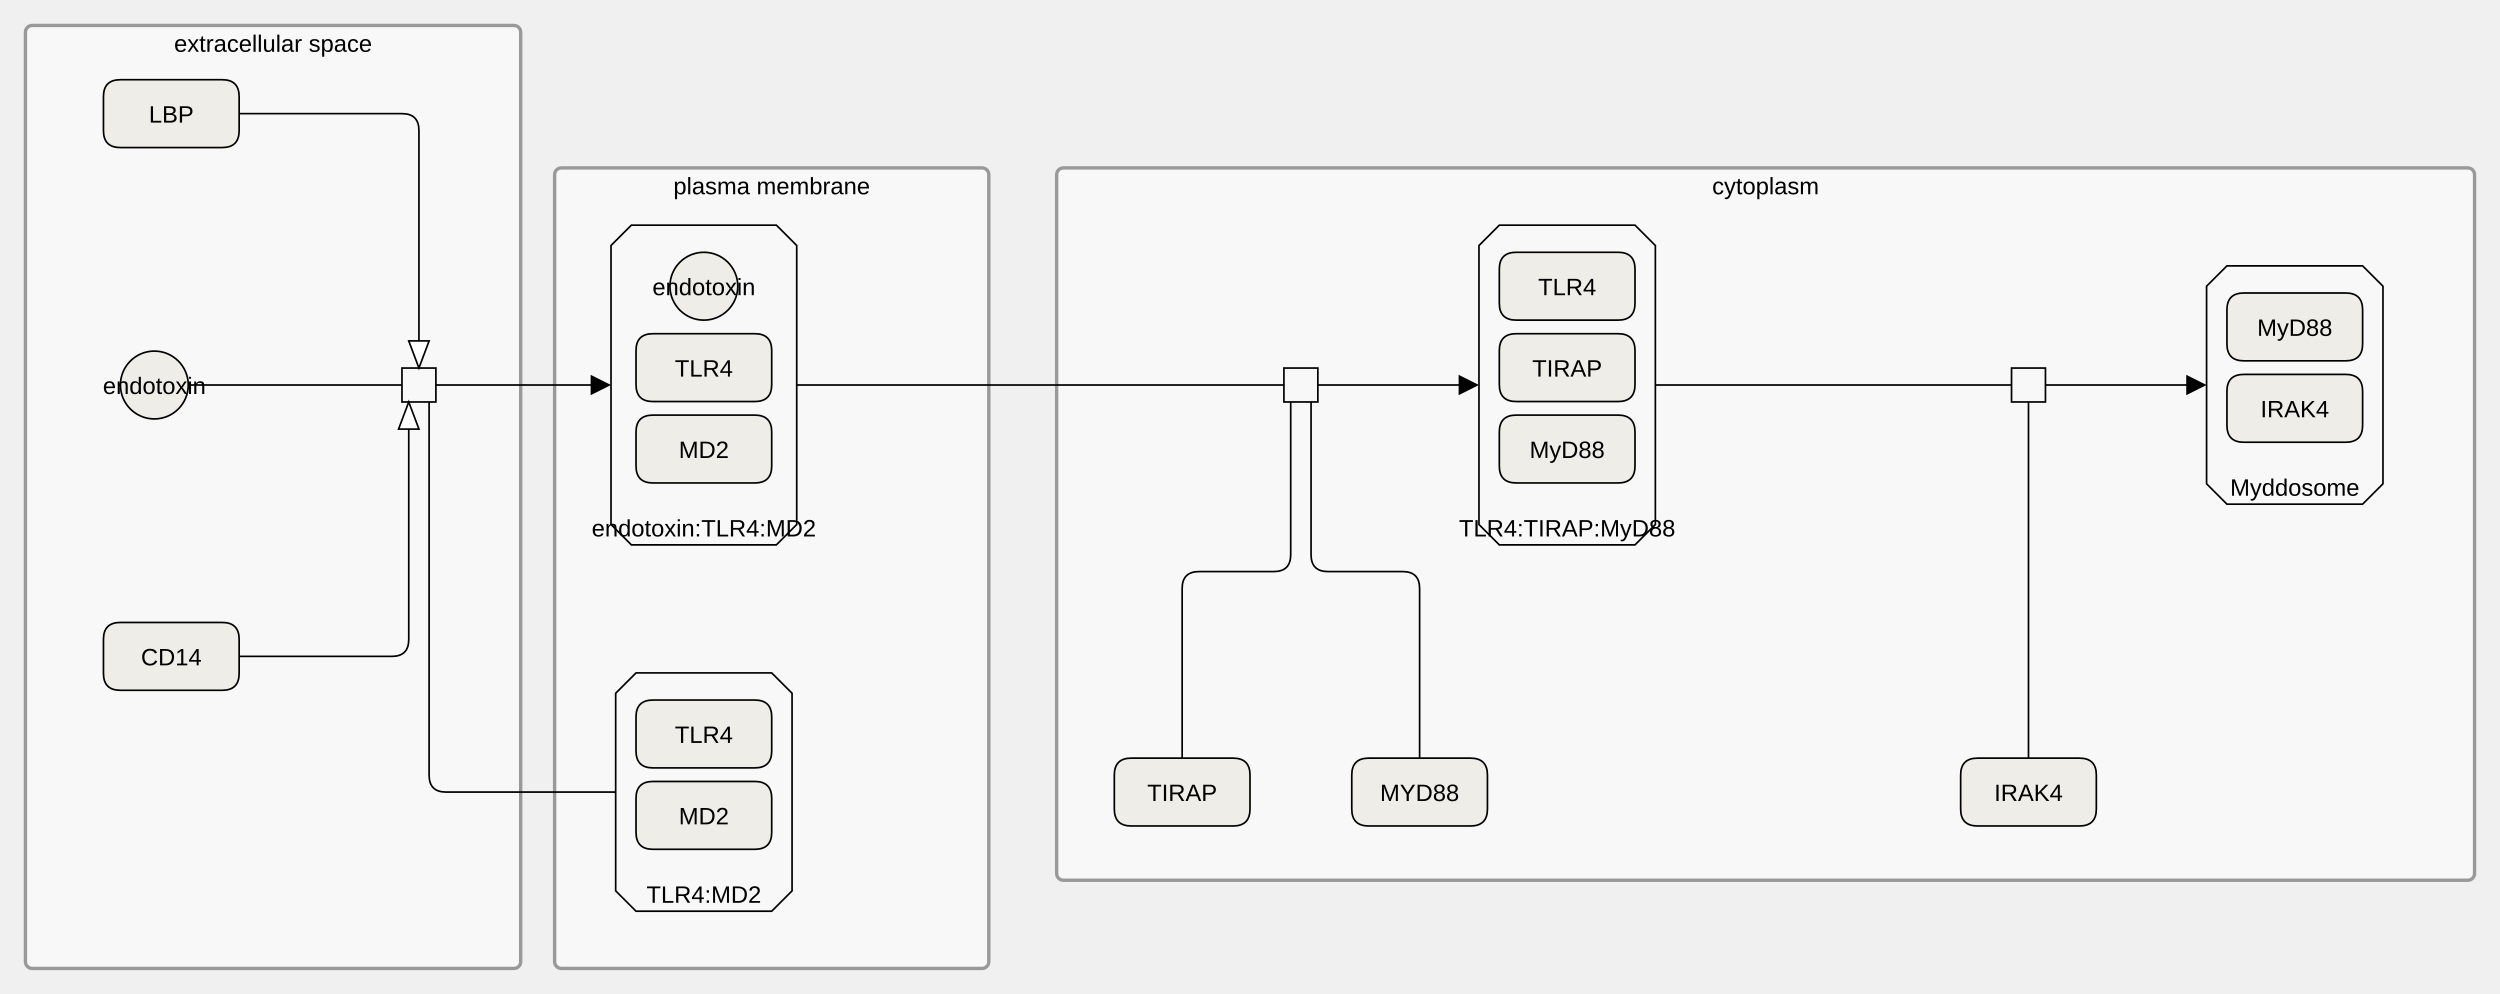
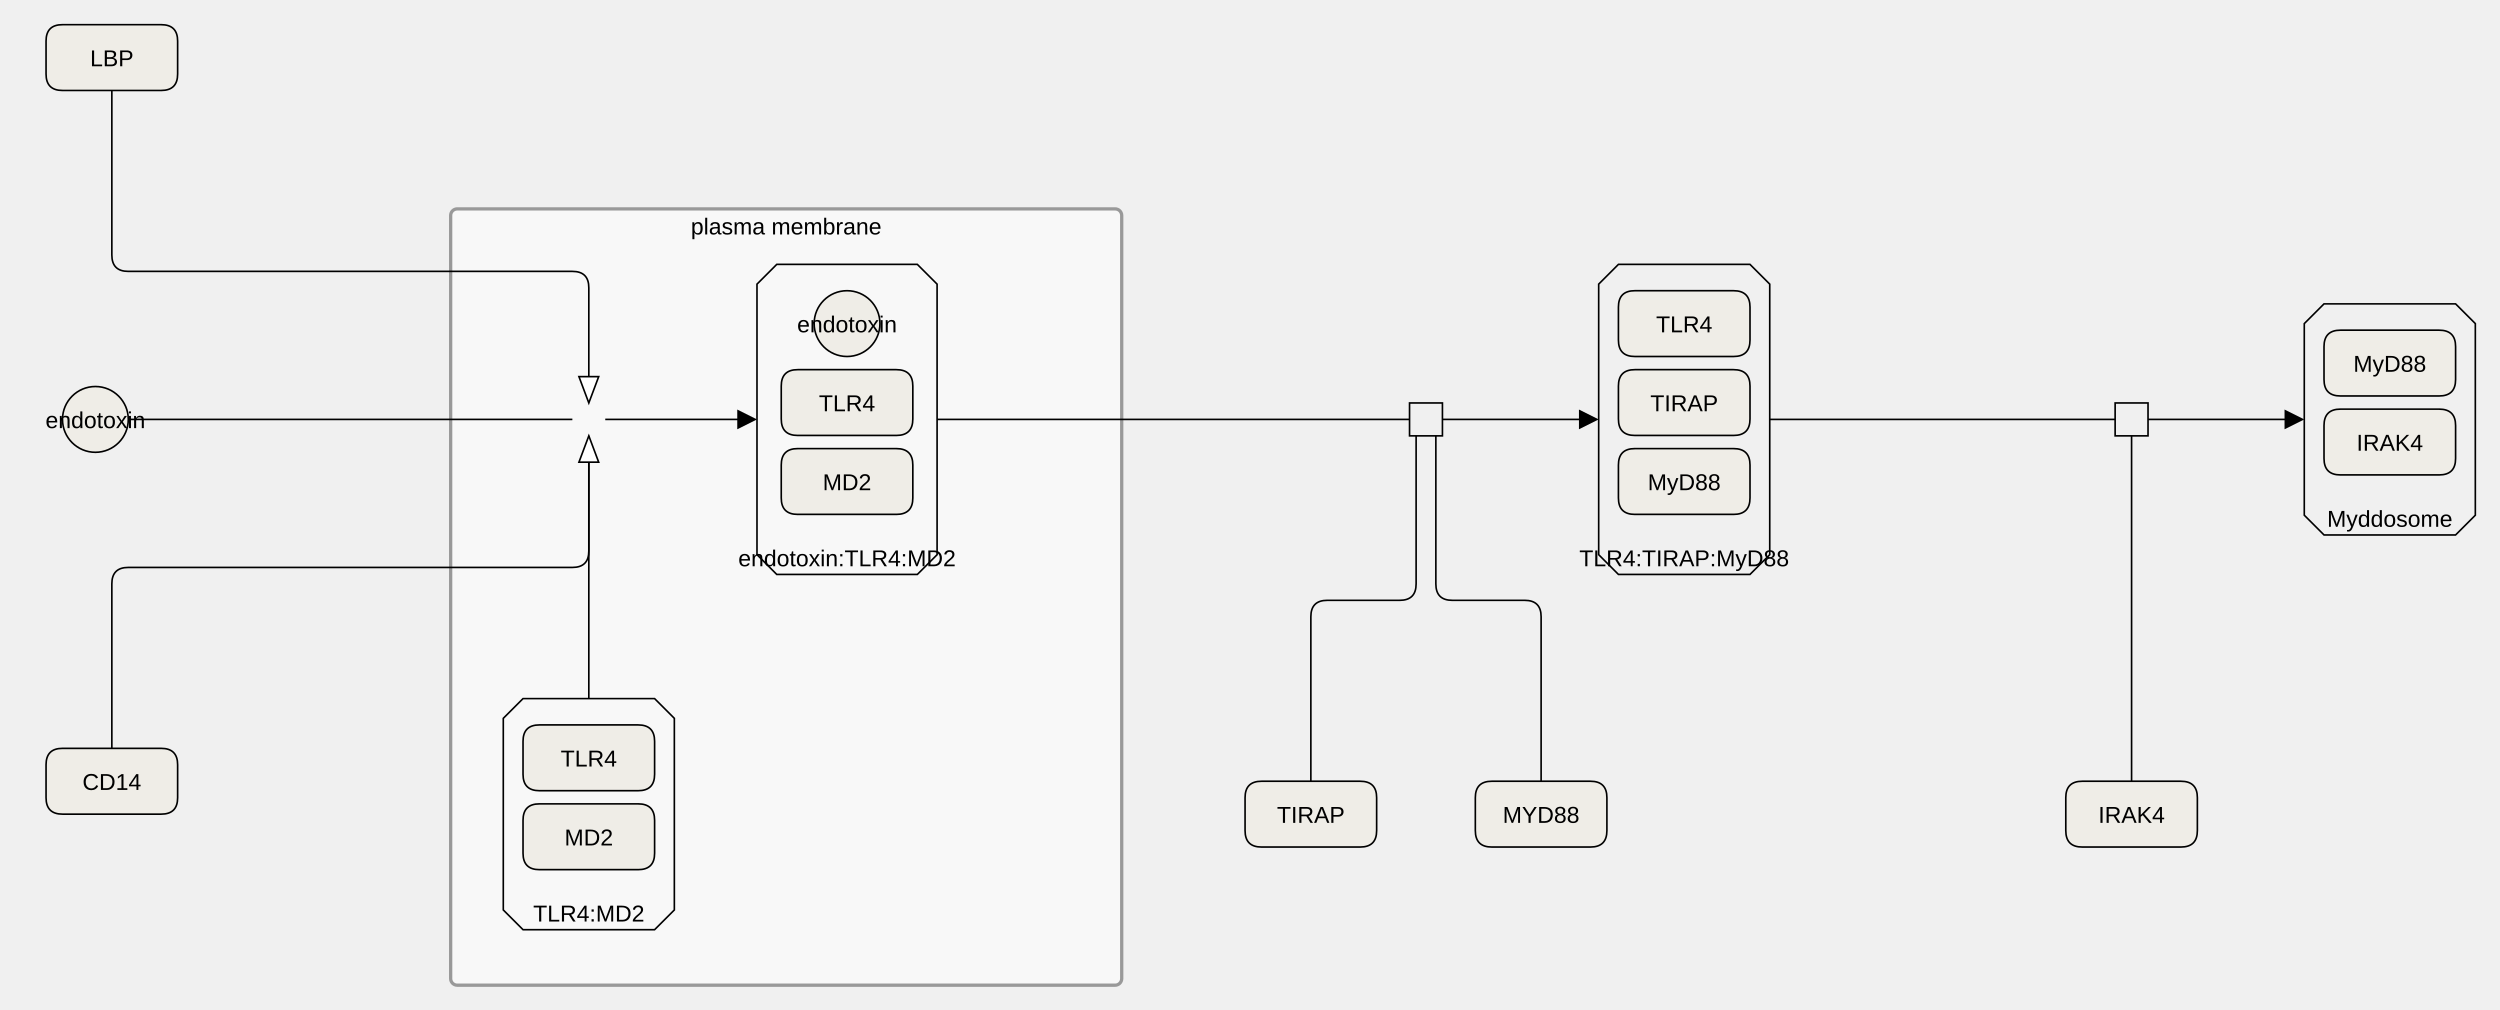
- <svg xmlns="http://www.w3.org/2000/svg" width="1474" height="586" viewBox="0 0 1474 586" stroke-linecap="butt" stroke-miterlimit="10">
-   <g transform="translate(-49,-213)">
-     <path d="M672 316 C672 313.791 673.791 312 676 312 L1504 312 C1506.209 312 1508 313.791 1508 316 L1508 728 C1508 730.209 1506.209 732 1504 732 L676 732 C673.791 732 672 730.209 672 728 Z" fill="#F8F8F8" stroke="none" />
-     <path d="M672 316 C672 313.791 673.791 312 676 312 L1504 312 C1506.209 312 1508 313.791 1508 316 L1508 728 C1508 730.209 1506.209 732 1504 732 L676 732 C673.791 732 672 730.209 672 728 Z" fill="none" stroke="#999999" stroke-width="2" />
-     <text x="1090" y="327.541" text-anchor="middle" font-family="'Dialog', Arial, Helvetica, sans-serif" font-size="14" fill="#000000" stroke="none" xml:space="preserve">cytoplasm</text>
-     <path d="M64 232 C64 229.791 65.791 228 68 228 L352 228 C354.209 228 356 229.791 356 232 L356 780 C356 782.209 354.209 784 352 784 L68 784 C65.791 784 64 782.209 64 780 Z" fill="#F8F8F8" stroke="none" />
-     <path d="M64 232 C64 229.791 65.791 228 68 228 L352 228 C354.209 228 356 229.791 356 232 L356 780 C356 782.209 354.209 784 352 784 L68 784 C65.791 784 64 782.209 64 780 Z" fill="none" stroke="#999999" stroke-width="2" />
-     <text x="210" y="243.541" text-anchor="middle" font-family="'Dialog', Arial, Helvetica, sans-serif" font-size="14" fill="#000000" stroke="none" xml:space="preserve">extracellular space</text>
-     <path d="M376 316 C376 313.791 377.791 312 380 312 L628 312 C630.209 312 632 313.791 632 316 L632 780 C632 782.209 630.209 784 628 784 L380 784 C377.791 784 376 782.209 376 780 Z" fill="#F8F8F8" stroke="none" />
-     <path d="M376 316 C376 313.791 377.791 312 380 312 L628 312 C630.209 312 632 313.791 632 316 L632 780 C632 782.209 630.209 784 628 784 L380 784 C377.791 784 376 782.209 376 780 Z" fill="none" stroke="#999999" stroke-width="2" />
-     <text x="504" y="327.541" text-anchor="middle" font-family="'Dialog', Arial, Helvetica, sans-serif" font-size="14" fill="#000000" stroke="none" xml:space="preserve">plasma membrane</text>
-     <path d="M706 670 Q706 660 716 660 L776 660 Q786 660 786 670 L786 690 Q786 700 776 700 L716 700 Q706 700 706 690 Z" fill="#EFEDE7" stroke="none" />
-     <path d="M706 670 Q706 660 716 660 L776 660 Q786 660 786 670 L786 690 Q786 700 776 700 L716 700 Q706 700 706 690 Z" fill="none" stroke="#000000" />
-     <text x="746" y="685.291" text-anchor="middle" font-family="'Dialog', Arial, Helvetica, sans-serif" font-size="14" fill="#000000" stroke="none" xml:space="preserve">TIRAP</text>
-     <path d="M846 670 Q846 660 856 660 L916 660 Q926 660 926 670 L926 690 Q926 700 916 700 L856 700 Q846 700 846 690 Z" fill="#EFEDE7" stroke="none" />
-     <path d="M846 670 Q846 660 856 660 L916 660 Q926 660 926 670 L926 690 Q926 700 916 700 L856 700 Q846 700 846 690 Z" fill="none" stroke="#000000" />
-     <text x="886" y="685.291" text-anchor="middle" font-family="'Dialog', Arial, Helvetica, sans-serif" font-size="14" fill="#000000" stroke="none" xml:space="preserve">MYD88</text>
-     <path d="M933 345.75 L1013 345.75 L1025 357.75 L1025 522.25 L1013 534.25 L933 534.25 L921 522.25 L921 357.75 Z" fill="none" stroke="#000000" />
-     <text x="973" y="529.291" text-anchor="middle" font-family="'Dialog', Arial, Helvetica, sans-serif" font-size="14" fill="#000000" stroke="none" xml:space="preserve">TLR4:TIRAP:MyD88</text>
-     <path d="M933 371.75 Q933 361.75 943 361.75 L1003 361.75 Q1013 361.75 1013 371.75 L1013 391.75 Q1013 401.75 1003 401.75 L943 401.75 Q933 401.75 933 391.75 Z" fill="#EFEDE7" stroke="none" />
-     <path d="M933 371.75 Q933 361.75 943 361.75 L1003 361.75 Q1013 361.75 1013 371.75 L1013 391.75 Q1013 401.75 1003 401.75 L943 401.75 Q933 401.75 933 391.75 Z" fill="none" stroke="#000000" />
-     <text x="973" y="387.041" text-anchor="middle" font-family="'Dialog', Arial, Helvetica, sans-serif" font-size="14" fill="#000000" stroke="none" xml:space="preserve">TLR4</text>
-     <path d="M933 419.75 Q933 409.75 943 409.75 L1003 409.75 Q1013 409.75 1013 419.75 L1013 439.75 Q1013 449.75 1003 449.75 L943 449.75 Q933 449.75 933 439.75 Z" fill="#EFEDE7" stroke="none" />
-     <path d="M933 419.75 Q933 409.75 943 409.75 L1003 409.75 Q1013 409.75 1013 419.75 L1013 439.75 Q1013 449.75 1003 449.75 L943 449.75 Q933 449.75 933 439.75 Z" fill="none" stroke="#000000" />
-     <text x="973" y="435.041" text-anchor="middle" font-family="'Dialog', Arial, Helvetica, sans-serif" font-size="14" fill="#000000" stroke="none" xml:space="preserve">TIRAP</text>
-     <path d="M933 467.75 Q933 457.75 943 457.75 L1003 457.75 Q1013 457.75 1013 467.75 L1013 487.75 Q1013 497.75 1003 497.75 L943 497.75 Q933 497.75 933 487.75 Z" fill="#EFEDE7" stroke="none" />
-     <path d="M933 467.75 Q933 457.75 943 457.75 L1003 457.75 Q1013 457.75 1013 467.75 L1013 487.75 Q1013 497.75 1003 497.75 L943 497.75 Q933 497.75 933 487.75 Z" fill="none" stroke="#000000" />
-     <text x="973" y="483.041" text-anchor="middle" font-family="'Dialog', Arial, Helvetica, sans-serif" font-size="14" fill="#000000" stroke="none" xml:space="preserve">MyD88</text>
-     <path d="M1205 670 Q1205 660 1215 660 L1275 660 Q1285 660 1285 670 L1285 690 Q1285 700 1275 700 L1215 700 Q1205 700 1205 690 Z" fill="#EFEDE7" stroke="none" />
-     <path d="M1205 670 Q1205 660 1215 660 L1275 660 Q1285 660 1285 670 L1285 690 Q1285 700 1275 700 L1215 700 Q1205 700 1205 690 Z" fill="none" stroke="#000000" />
-     <text x="1245" y="685.291" text-anchor="middle" font-family="'Dialog', Arial, Helvetica, sans-serif" font-size="14" fill="#000000" stroke="none" xml:space="preserve">IRAK4</text>
-     <path d="M1362 369.75 L1442 369.75 L1454 381.75 L1454 498.25 L1442 510.25 L1362 510.25 L1350 498.25 L1350 381.75 Z" fill="none" stroke="#000000" />
-     <text x="1402" y="505.291" text-anchor="middle" font-family="'Dialog', Arial, Helvetica, sans-serif" font-size="14" fill="#000000" stroke="none" xml:space="preserve">Myddosome</text>
-     <path d="M1362 395.75 Q1362 385.75 1372 385.75 L1432 385.75 Q1442 385.75 1442 395.75 L1442 415.75 Q1442 425.75 1432 425.75 L1372 425.75 Q1362 425.75 1362 415.75 Z" fill="#EFEDE7" stroke="none" />
-     <path d="M1362 395.75 Q1362 385.75 1372 385.75 L1432 385.75 Q1442 385.75 1442 395.75 L1442 415.75 Q1442 425.75 1432 425.75 L1372 425.75 Q1362 425.75 1362 415.75 Z" fill="none" stroke="#000000" />
-     <text x="1402" y="411.041" text-anchor="middle" font-family="'Dialog', Arial, Helvetica, sans-serif" font-size="14" fill="#000000" stroke="none" xml:space="preserve">MyD88</text>
-     <path d="M1362 443.75 Q1362 433.75 1372 433.75 L1432 433.75 Q1442 433.75 1442 443.75 L1442 463.75 Q1442 473.75 1432 473.75 L1372 473.75 Q1362 473.75 1362 463.75 Z" fill="#EFEDE7" stroke="none" />
-     <path d="M1362 443.75 Q1362 433.75 1372 433.75 L1432 433.75 Q1442 433.75 1442 443.75 L1442 463.75 Q1442 473.75 1432 473.75 L1372 473.75 Q1362 473.75 1362 463.75 Z" fill="none" stroke="#000000" />
-     <text x="1402" y="459.041" text-anchor="middle" font-family="'Dialog', Arial, Helvetica, sans-serif" font-size="14" fill="#000000" stroke="none" xml:space="preserve">IRAK4</text>
-     <path d="M806 430 L826 430 L826 450 L806 450 Z" fill="none" stroke="#000000" />
-     <path d="M1235 430 L1255 430 L1255 450 L1235 450 Z" fill="none" stroke="#000000" />
+ <svg xmlns="http://www.w3.org/2000/svg" width="1520" height="614" viewBox="0 0 1520 614" stroke-linecap="butt" stroke-miterlimit="10">
+   <g transform="translate(-82,-185)">
    <path d="M120 440 C120 428.954 128.954 420 140 420 L140 420 C151.046 420 160 428.954 160 440 L160 440 C160 451.046 151.046 460 140 460 L140 460 C128.954 460 120 451.046 120 440 Z" fill="#EFEDE7" stroke="none" />
    <path d="M120 440 C120 428.954 128.954 420 140 420 L140 420 C151.046 420 160 428.954 160 440 L160 440 C160 451.046 151.046 460 140 460 L140 460 C128.954 460 120 451.046 120 440 Z" fill="none" stroke="#000000" />
    <text x="140" y="445.291" text-anchor="middle" font-family="'Dialog', Arial, Helvetica, sans-serif" font-size="14" fill="#000000" stroke="none" xml:space="preserve">endotoxin</text>
-     <path d="M110 270 Q110 260 120 260 L180 260 Q190 260 190 270 L190 290 Q190 300 180 300 L120 300 Q110 300 110 290 Z" fill="#EFEDE7" stroke="none" />
-     <path d="M110 270 Q110 260 120 260 L180 260 Q190 260 190 270 L190 290 Q190 300 180 300 L120 300 Q110 300 110 290 Z" fill="none" stroke="#000000" />
-     <text x="150" y="285.291" text-anchor="middle" font-family="'Dialog', Arial, Helvetica, sans-serif" font-size="14" fill="#000000" stroke="none" xml:space="preserve">LBP</text>
-     <path d="M110 590 Q110 580 120 580 L180 580 Q190 580 190 590 L190 610 Q190 620 180 620 L120 620 Q110 620 110 610 Z" fill="#EFEDE7" stroke="none" />
-     <path d="M110 590 Q110 580 120 580 L180 580 Q190 580 190 590 L190 610 Q190 620 180 620 L120 620 Q110 620 110 610 Z" fill="none" stroke="#000000" />
-     <text x="150" y="605.291" text-anchor="middle" font-family="'Dialog', Arial, Helvetica, sans-serif" font-size="14" fill="#000000" stroke="none" xml:space="preserve">CD14</text>
-     <path d="M286 430 L306 430 L306 450 L286 450 Z" fill="none" stroke="#000000" />
-     <path d="M424 609.75 L504 609.75 L516 621.75 L516 738.25 L504 750.25 L424 750.25 L412 738.25 L412 621.75 Z" fill="none" stroke="#000000" />
-     <text x="464" y="745.291" text-anchor="middle" font-family="'Dialog', Arial, Helvetica, sans-serif" font-size="14" fill="#000000" stroke="none" xml:space="preserve">TLR4:MD2</text>
-     <path d="M424 635.75 Q424 625.75 434 625.75 L494 625.75 Q504 625.75 504 635.75 L504 655.75 Q504 665.75 494 665.75 L434 665.75 Q424 665.75 424 655.75 Z" fill="#EFEDE7" stroke="none" />
-     <path d="M424 635.75 Q424 625.75 434 625.75 L494 625.75 Q504 625.75 504 635.75 L504 655.75 Q504 665.75 494 665.75 L434 665.75 Q424 665.75 424 655.75 Z" fill="none" stroke="#000000" />
-     <text x="464" y="651.041" text-anchor="middle" font-family="'Dialog', Arial, Helvetica, sans-serif" font-size="14" fill="#000000" stroke="none" xml:space="preserve">TLR4</text>
-     <path d="M424 683.75 Q424 673.75 434 673.75 L494 673.75 Q504 673.75 504 683.75 L504 703.75 Q504 713.75 494 713.75 L434 713.75 Q424 713.75 424 703.75 Z" fill="#EFEDE7" stroke="none" />
-     <path d="M424 683.75 Q424 673.75 434 673.75 L494 673.75 Q504 673.75 504 683.75 L504 703.75 Q504 713.75 494 713.75 L434 713.75 Q424 713.75 424 703.75 Z" fill="none" stroke="#000000" />
-     <text x="464" y="699.041" text-anchor="middle" font-family="'Dialog', Arial, Helvetica, sans-serif" font-size="14" fill="#000000" stroke="none" xml:space="preserve">MD2</text>
-     <path d="M421.25 345.75 L506.75 345.75 L518.75 357.75 L518.75 522.25 L506.75 534.25 L421.25 534.25 L409.25 522.25 L409.25 357.75 Z" fill="none" stroke="#000000" />
-     <text x="464" y="529.291" text-anchor="middle" font-family="'Dialog', Arial, Helvetica, sans-serif" font-size="14" fill="#000000" stroke="none" xml:space="preserve">endotoxin:TLR4:MD2</text>
-     <path d="M444 381.75 C444 370.704 452.954 361.75 464 361.75 L464 361.75 C475.046 361.75 484 370.704 484 381.75 L484 381.75 C484 392.796 475.046 401.75 464 401.75 L464 401.75 C452.954 401.75 444 392.796 444 381.75 Z" fill="#EFEDE7" stroke="none" />
-     <path d="M444 381.75 C444 370.704 452.954 361.75 464 361.75 L464 361.75 C475.046 361.75 484 370.704 484 381.75 L484 381.75 C484 392.796 475.046 401.75 464 401.75 L464 401.75 C452.954 401.75 444 392.796 444 381.75 Z" fill="none" stroke="#000000" />
-     <text x="464" y="387.041" text-anchor="middle" font-family="'Dialog', Arial, Helvetica, sans-serif" font-size="14" fill="#000000" stroke="none" xml:space="preserve">endotoxin</text>
-     <path d="M424 419.75 Q424 409.75 434 409.75 L494 409.75 Q504 409.75 504 419.75 L504 439.75 Q504 449.75 494 449.75 L434 449.75 Q424 449.75 424 439.75 Z" fill="#EFEDE7" stroke="none" />
-     <path d="M424 419.75 Q424 409.75 434 409.75 L494 409.75 Q504 409.75 504 419.75 L504 439.75 Q504 449.75 494 449.75 L434 449.75 Q424 449.75 424 439.75 Z" fill="none" stroke="#000000" />
-     <text x="464" y="435.041" text-anchor="middle" font-family="'Dialog', Arial, Helvetica, sans-serif" font-size="14" fill="#000000" stroke="none" xml:space="preserve">TLR4</text>
-     <path d="M424 467.75 Q424 457.75 434 457.75 L494 457.75 Q504 457.75 504 467.75 L504 487.75 Q504 497.75 494 497.75 L434 497.75 Q424 497.75 424 487.75 Z" fill="#EFEDE7" stroke="none" />
-     <path d="M424 467.75 Q424 457.75 434 457.75 L494 457.75 Q504 457.75 504 467.75 L504 487.75 Q504 497.75 494 497.75 L434 497.75 Q424 497.75 424 487.75 Z" fill="none" stroke="#000000" />
-     <text x="464" y="483.041" text-anchor="middle" font-family="'Dialog', Arial, Helvetica, sans-serif" font-size="14" fill="#000000" stroke="none" xml:space="preserve">MD2</text>
-     <path d="M160 440 L286 440" fill="none" stroke="#000000" />
-     <path d="M412 680 L312 680 Q302 680 302 670 L302 450" fill="none" stroke="#000000" />
-     <path d="M306 440 L398.25 440" fill="none" stroke="#000000" />
-     <path d="M409.25 440 L397.25 446 L397.25 434 Z" fill="#000000" stroke="none" />
-     <path d="M190 280 L286 280 Q296 280 296 290 L296 415" fill="none" stroke="#000000" />
-     <path d="M296 430 L290 414 L302 414 Z" fill="white" stroke="#000000" />
-     <path d="M190 600 L280 600 Q290 600 290 590 L290 465" fill="none" stroke="#000000" />
-     <path d="M290 450 L296 466 L284 466 Z" fill="white" stroke="#000000" />
-     <path d="M518.75 440 L806 440" fill="none" stroke="#000000" />
-     <path d="M746 660 L746 560 Q746 550 756 550 L800 550 Q810 550 810 540 L810 450" fill="none" stroke="#000000" />
-     <path d="M886 660 L886 560 Q886 550 876 550 L832 550 Q822 550 822 540 L822 450" fill="none" stroke="#000000" />
-     <path d="M826 440 L910 440" fill="none" stroke="#000000" />
-     <path d="M921 440 L909 446 L909 434 Z" fill="#000000" stroke="none" />
-     <path d="M1025 440 L1235 440" fill="none" stroke="#000000" />
-     <path d="M1245 660 L1245 450" fill="none" stroke="#000000" />
-     <path d="M1255 440 L1339 440" fill="none" stroke="#000000" />
-     <path d="M1350 440 L1338 446 L1338 434 Z" fill="#000000" stroke="none" />
+     <path d="M110 210 Q110 200 120 200 L180 200 Q190 200 190 210 L190 230 Q190 240 180 240 L120 240 Q110 240 110 230 Z" fill="#EFEDE7" stroke="none" />
+     <path d="M110 210 Q110 200 120 200 L180 200 Q190 200 190 210 L190 230 Q190 240 180 240 L120 240 Q110 240 110 230 Z" fill="none" stroke="#000000" />
+     <text x="150" y="225.291" text-anchor="middle" font-family="'Dialog', Arial, Helvetica, sans-serif" font-size="14" fill="#000000" stroke="none" xml:space="preserve">LBP</text>
+     <path d="M110 650 Q110 640 120 640 L180 640 Q190 640 190 650 L190 670 Q190 680 180 680 L120 680 Q110 680 110 670 Z" fill="#EFEDE7" stroke="none" />
+     <path d="M110 650 Q110 640 120 640 L180 640 Q190 640 190 650 L190 670 Q190 680 180 680 L120 680 Q110 680 110 670 Z" fill="none" stroke="#000000" />
+     <text x="150" y="665.291" text-anchor="middle" font-family="'Dialog', Arial, Helvetica, sans-serif" font-size="14" fill="#000000" stroke="none" xml:space="preserve">CD14</text>
+     <path d="M839 670 Q839 660 849 660 L909 660 Q919 660 919 670 L919 690 Q919 700 909 700 L849 700 Q839 700 839 690 Z" fill="#EFEDE7" stroke="none" />
+     <path d="M839 670 Q839 660 849 660 L909 660 Q919 660 919 670 L919 690 Q919 700 909 700 L849 700 Q839 700 839 690 Z" fill="none" stroke="#000000" />
+     <text x="879" y="685.291" text-anchor="middle" font-family="'Dialog', Arial, Helvetica, sans-serif" font-size="14" fill="#000000" stroke="none" xml:space="preserve">TIRAP</text>
+     <path d="M979 670 Q979 660 989 660 L1049 660 Q1059 660 1059 670 L1059 690 Q1059 700 1049 700 L989 700 Q979 700 979 690 Z" fill="#EFEDE7" stroke="none" />
+     <path d="M979 670 Q979 660 989 660 L1049 660 Q1059 660 1059 670 L1059 690 Q1059 700 1049 700 L989 700 Q979 700 979 690 Z" fill="none" stroke="#000000" />
+     <text x="1019" y="685.291" text-anchor="middle" font-family="'Dialog', Arial, Helvetica, sans-serif" font-size="14" fill="#000000" stroke="none" xml:space="preserve">MYD88</text>
+     <path d="M1066 345.75 L1146 345.75 L1158 357.75 L1158 522.25 L1146 534.25 L1066 534.25 L1054 522.25 L1054 357.75 Z" fill="none" stroke="#000000" />
+     <text x="1106" y="529.291" text-anchor="middle" font-family="'Dialog', Arial, Helvetica, sans-serif" font-size="14" fill="#000000" stroke="none" xml:space="preserve">TLR4:TIRAP:MyD88</text>
+     <path d="M1066 371.75 Q1066 361.75 1076 361.75 L1136 361.75 Q1146 361.75 1146 371.75 L1146 391.75 Q1146 401.75 1136 401.75 L1076 401.75 Q1066 401.75 1066 391.75 Z" fill="#EFEDE7" stroke="none" />
+     <path d="M1066 371.75 Q1066 361.75 1076 361.75 L1136 361.75 Q1146 361.75 1146 371.75 L1146 391.75 Q1146 401.75 1136 401.75 L1076 401.75 Q1066 401.75 1066 391.75 Z" fill="none" stroke="#000000" />
+     <text x="1106" y="387.041" text-anchor="middle" font-family="'Dialog', Arial, Helvetica, sans-serif" font-size="14" fill="#000000" stroke="none" xml:space="preserve">TLR4</text>
+     <path d="M1066 419.75 Q1066 409.75 1076 409.75 L1136 409.75 Q1146 409.75 1146 419.75 L1146 439.75 Q1146 449.75 1136 449.75 L1076 449.75 Q1066 449.75 1066 439.75 Z" fill="#EFEDE7" stroke="none" />
+     <path d="M1066 419.75 Q1066 409.75 1076 409.75 L1136 409.75 Q1146 409.75 1146 419.75 L1146 439.75 Q1146 449.75 1136 449.75 L1076 449.75 Q1066 449.75 1066 439.75 Z" fill="none" stroke="#000000" />
+     <text x="1106" y="435.041" text-anchor="middle" font-family="'Dialog', Arial, Helvetica, sans-serif" font-size="14" fill="#000000" stroke="none" xml:space="preserve">TIRAP</text>
+     <path d="M1066 467.75 Q1066 457.75 1076 457.75 L1136 457.75 Q1146 457.75 1146 467.75 L1146 487.75 Q1146 497.75 1136 497.75 L1076 497.75 Q1066 497.75 1066 487.75 Z" fill="#EFEDE7" stroke="none" />
+     <path d="M1066 467.75 Q1066 457.75 1076 457.75 L1136 457.75 Q1146 457.75 1146 467.75 L1146 487.75 Q1146 497.75 1136 497.75 L1076 497.75 Q1066 497.75 1066 487.75 Z" fill="none" stroke="#000000" />
+     <text x="1106" y="483.041" text-anchor="middle" font-family="'Dialog', Arial, Helvetica, sans-serif" font-size="14" fill="#000000" stroke="none" xml:space="preserve">MyD88</text>
+     <path d="M1338 670 Q1338 660 1348 660 L1408 660 Q1418 660 1418 670 L1418 690 Q1418 700 1408 700 L1348 700 Q1338 700 1338 690 Z" fill="#EFEDE7" stroke="none" />
+     <path d="M1338 670 Q1338 660 1348 660 L1408 660 Q1418 660 1418 670 L1418 690 Q1418 700 1408 700 L1348 700 Q1338 700 1338 690 Z" fill="none" stroke="#000000" />
+     <text x="1378" y="685.291" text-anchor="middle" font-family="'Dialog', Arial, Helvetica, sans-serif" font-size="14" fill="#000000" stroke="none" xml:space="preserve">IRAK4</text>
+     <path d="M1495 369.75 L1575 369.75 L1587 381.75 L1587 498.25 L1575 510.25 L1495 510.25 L1483 498.25 L1483 381.75 Z" fill="none" stroke="#000000" />
+     <text x="1535" y="505.291" text-anchor="middle" font-family="'Dialog', Arial, Helvetica, sans-serif" font-size="14" fill="#000000" stroke="none" xml:space="preserve">Myddosome</text>
+     <path d="M1495 395.75 Q1495 385.75 1505 385.75 L1565 385.75 Q1575 385.75 1575 395.75 L1575 415.75 Q1575 425.75 1565 425.75 L1505 425.75 Q1495 425.75 1495 415.75 Z" fill="#EFEDE7" stroke="none" />
+     <path d="M1495 395.75 Q1495 385.75 1505 385.75 L1565 385.75 Q1575 385.75 1575 395.75 L1575 415.75 Q1575 425.75 1565 425.75 L1505 425.75 Q1495 425.75 1495 415.75 Z" fill="none" stroke="#000000" />
+     <text x="1535" y="411.041" text-anchor="middle" font-family="'Dialog', Arial, Helvetica, sans-serif" font-size="14" fill="#000000" stroke="none" xml:space="preserve">MyD88</text>
+     <path d="M1495 443.75 Q1495 433.75 1505 433.75 L1565 433.75 Q1575 433.75 1575 443.75 L1575 463.75 Q1575 473.75 1565 473.75 L1505 473.75 Q1495 473.75 1495 463.75 Z" fill="#EFEDE7" stroke="none" />
+     <path d="M1495 443.75 Q1495 433.75 1505 433.75 L1565 433.75 Q1575 433.75 1575 443.75 L1575 463.75 Q1575 473.75 1565 473.75 L1505 473.75 Q1495 473.75 1495 463.75 Z" fill="none" stroke="#000000" />
+     <text x="1535" y="459.041" text-anchor="middle" font-family="'Dialog', Arial, Helvetica, sans-serif" font-size="14" fill="#000000" stroke="none" xml:space="preserve">IRAK4</text>
+     <path d="M430 430 L450 430 L450 450 L430 450 Z" fill="none" stroke="#000000" />
+     <path d="M939 430 L959 430 L959 450 L939 450 Z" fill="none" stroke="#000000" />
+     <path d="M1368 430 L1388 430 L1388 450 L1368 450 Z" fill="none" stroke="#000000" />
+     <path d="M356 316 C356 313.791 357.791 312 360 312 L760 312 C762.209 312 764 313.791 764 316 L764 780 C764 782.209 762.209 784 760 784 L360 784 C357.791 784 356 782.209 356 780 Z" fill="#F8F8F8" stroke="none" />
+     <path d="M356 316 C356 313.791 357.791 312 360 312 L760 312 C762.209 312 764 313.791 764 316 L764 780 C764 782.209 762.209 784 760 784 L360 784 C357.791 784 356 782.209 356 780 Z" fill="none" stroke="#999999" stroke-width="2" />
+     <text x="560" y="327.541" text-anchor="middle" font-family="'Dialog', Arial, Helvetica, sans-serif" font-size="14" fill="#000000" stroke="none" xml:space="preserve">plasma membrane</text>
+     <path d="M400 609.75 L480 609.75 L492 621.75 L492 738.25 L480 750.25 L400 750.25 L388 738.25 L388 621.75 Z" fill="none" stroke="#000000" />
+     <text x="440" y="745.291" text-anchor="middle" font-family="'Dialog', Arial, Helvetica, sans-serif" font-size="14" fill="#000000" stroke="none" xml:space="preserve">TLR4:MD2</text>
+     <path d="M400 635.75 Q400 625.75 410 625.75 L470 625.75 Q480 625.75 480 635.75 L480 655.75 Q480 665.75 470 665.75 L410 665.75 Q400 665.75 400 655.75 Z" fill="#EFEDE7" stroke="none" />
+     <path d="M400 635.75 Q400 625.75 410 625.75 L470 625.75 Q480 625.75 480 635.75 L480 655.75 Q480 665.75 470 665.75 L410 665.75 Q400 665.75 400 655.75 Z" fill="none" stroke="#000000" />
+     <text x="440" y="651.041" text-anchor="middle" font-family="'Dialog', Arial, Helvetica, sans-serif" font-size="14" fill="#000000" stroke="none" xml:space="preserve">TLR4</text>
+     <path d="M400 683.75 Q400 673.75 410 673.75 L470 673.75 Q480 673.75 480 683.75 L480 703.75 Q480 713.75 470 713.75 L410 713.75 Q400 713.75 400 703.75 Z" fill="#EFEDE7" stroke="none" />
+     <path d="M400 683.75 Q400 673.75 410 673.75 L470 673.75 Q480 673.75 480 683.75 L480 703.75 Q480 713.75 470 713.75 L410 713.75 Q400 713.75 400 703.75 Z" fill="none" stroke="#000000" />
+     <text x="440" y="699.041" text-anchor="middle" font-family="'Dialog', Arial, Helvetica, sans-serif" font-size="14" fill="#000000" stroke="none" xml:space="preserve">MD2</text>
+     <path d="M554.25 345.75 L639.75 345.75 L651.75 357.75 L651.75 522.25 L639.75 534.25 L554.25 534.25 L542.25 522.25 L542.25 357.75 Z" fill="none" stroke="#000000" />
+     <text x="597" y="529.291" text-anchor="middle" font-family="'Dialog', Arial, Helvetica, sans-serif" font-size="14" fill="#000000" stroke="none" xml:space="preserve">endotoxin:TLR4:MD2</text>
+     <path d="M577 381.75 C577 370.704 585.954 361.75 597 361.75 L597 361.75 C608.046 361.75 617 370.704 617 381.75 L617 381.75 C617 392.796 608.046 401.75 597 401.75 L597 401.75 C585.954 401.75 577 392.796 577 381.75 Z" fill="#EFEDE7" stroke="none" />
+     <path d="M577 381.75 C577 370.704 585.954 361.75 597 361.75 L597 361.75 C608.046 361.75 617 370.704 617 381.75 L617 381.75 C617 392.796 608.046 401.75 597 401.75 L597 401.75 C585.954 401.75 577 392.796 577 381.75 Z" fill="none" stroke="#000000" />
+     <text x="597" y="387.041" text-anchor="middle" font-family="'Dialog', Arial, Helvetica, sans-serif" font-size="14" fill="#000000" stroke="none" xml:space="preserve">endotoxin</text>
+     <path d="M557 419.75 Q557 409.75 567 409.75 L627 409.75 Q637 409.75 637 419.75 L637 439.75 Q637 449.75 627 449.75 L567 449.75 Q557 449.75 557 439.75 Z" fill="#EFEDE7" stroke="none" />
+     <path d="M557 419.75 Q557 409.75 567 409.75 L627 409.75 Q637 409.75 637 419.75 L637 439.75 Q637 449.75 627 449.75 L567 449.75 Q557 449.75 557 439.75 Z" fill="none" stroke="#000000" />
+     <text x="597" y="435.041" text-anchor="middle" font-family="'Dialog', Arial, Helvetica, sans-serif" font-size="14" fill="#000000" stroke="none" xml:space="preserve">TLR4</text>
+     <path d="M557 467.75 Q557 457.75 567 457.75 L627 457.75 Q637 457.75 637 467.75 L637 487.75 Q637 497.75 627 497.75 L567 497.75 Q557 497.75 557 487.75 Z" fill="#EFEDE7" stroke="none" />
+     <path d="M557 467.75 Q557 457.75 567 457.75 L627 457.75 Q637 457.75 637 467.75 L637 487.75 Q637 497.75 627 497.75 L567 497.75 Q557 497.75 557 487.75 Z" fill="none" stroke="#000000" />
+     <text x="597" y="483.041" text-anchor="middle" font-family="'Dialog', Arial, Helvetica, sans-serif" font-size="14" fill="#000000" stroke="none" xml:space="preserve">MD2</text>
+     <path d="M160 440 L430 440" fill="none" stroke="#000000" />
+     <path d="M440 609.75 L440 450" fill="none" stroke="#000000" />
+     <path d="M450 440 L531.25 440" fill="none" stroke="#000000" />
+     <path d="M542.25 440 L530.25 446 L530.25 434 Z" fill="#000000" stroke="none" />
+     <path d="M150 240 L150 340 Q150 350 160 350 L430 350 Q440 350 440 360 L440 415" fill="none" stroke="#000000" />
+     <path d="M440 430 L434 414 L446 414 Z" fill="white" stroke="#000000" />
+     <path d="M150 640 L150 540 Q150 530 160 530 L430 530 Q440 530 440 520 L440 465" fill="none" stroke="#000000" />
+     <path d="M440 450 L446 466 L434 466 Z" fill="white" stroke="#000000" />
+     <path d="M651.75 440 L939 440" fill="none" stroke="#000000" />
+     <path d="M879 660 L879 560 Q879 550 889 550 L933 550 Q943 550 943 540 L943 450" fill="none" stroke="#000000" />
+     <path d="M1019 660 L1019 560 Q1019 550 1009 550 L965 550 Q955 550 955 540 L955 450" fill="none" stroke="#000000" />
+     <path d="M959 440 L1043 440" fill="none" stroke="#000000" />
+     <path d="M1054 440 L1042 446 L1042 434 Z" fill="#000000" stroke="none" />
+     <path d="M1158 440 L1368 440" fill="none" stroke="#000000" />
+     <path d="M1378 660 L1378 450" fill="none" stroke="#000000" />
+     <path d="M1388 440 L1472 440" fill="none" stroke="#000000" />
+     <path d="M1483 440 L1471 446 L1471 434 Z" fill="#000000" stroke="none" />
  </g>
</svg>
